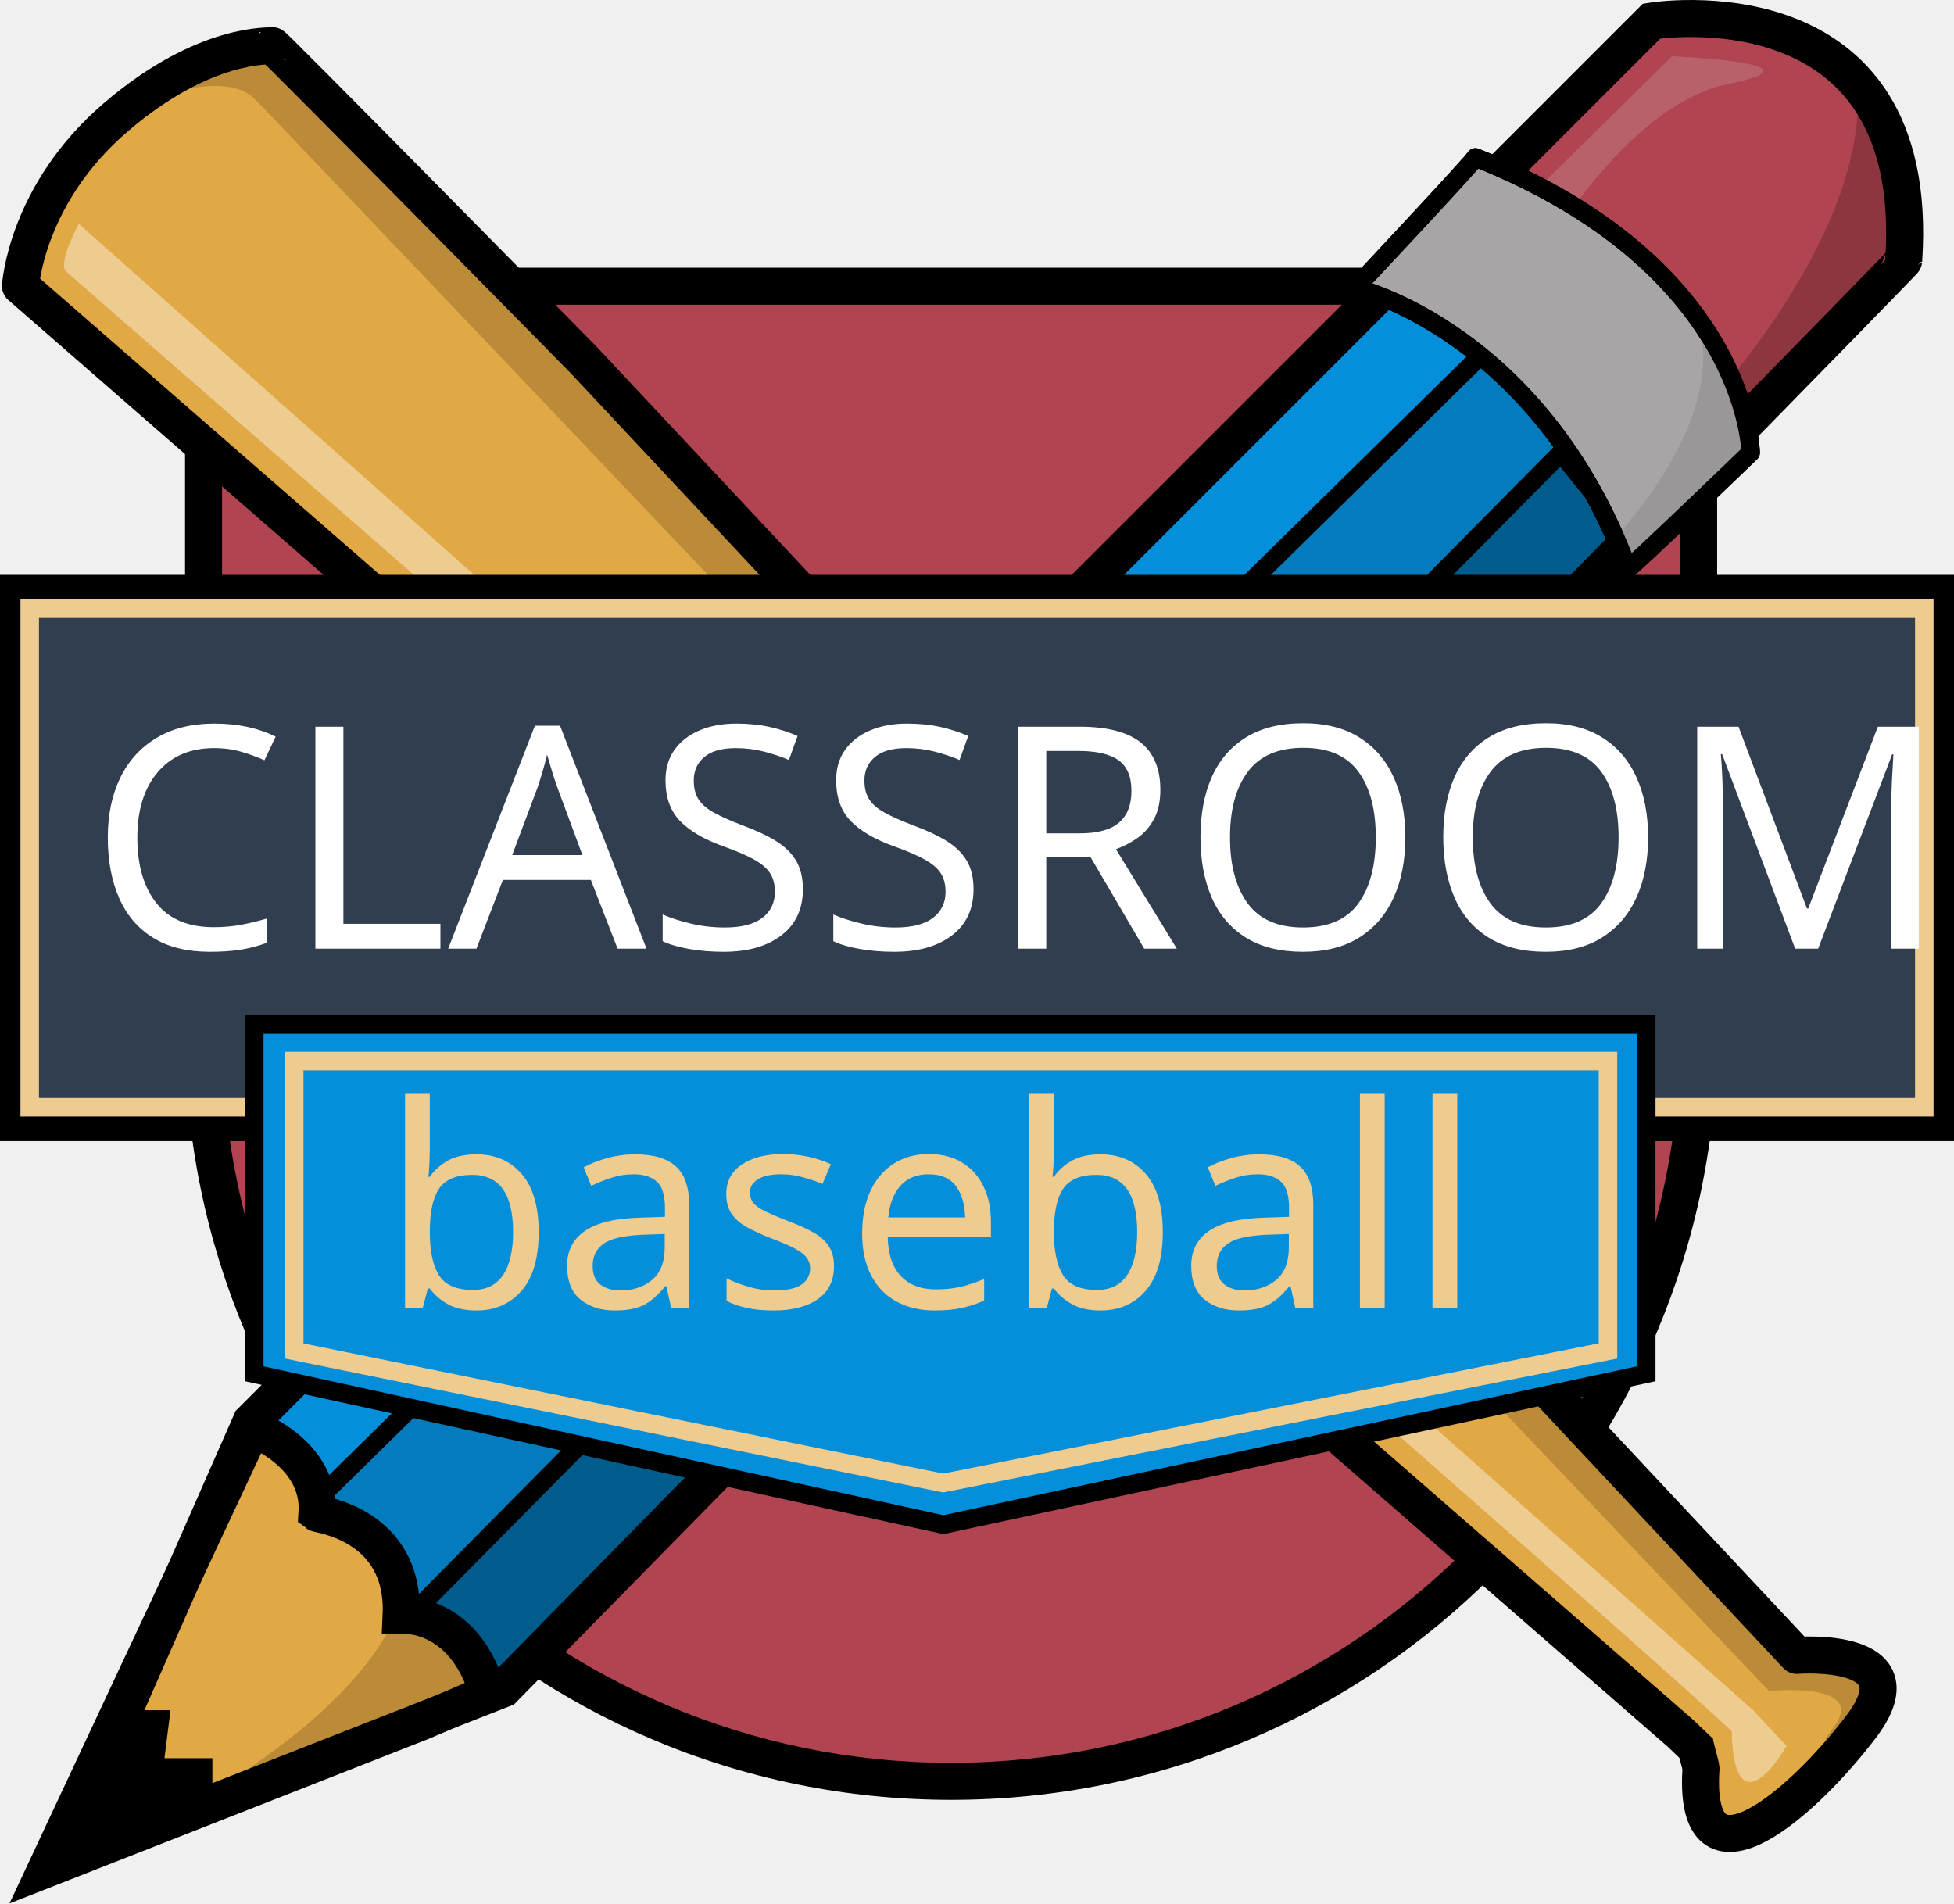
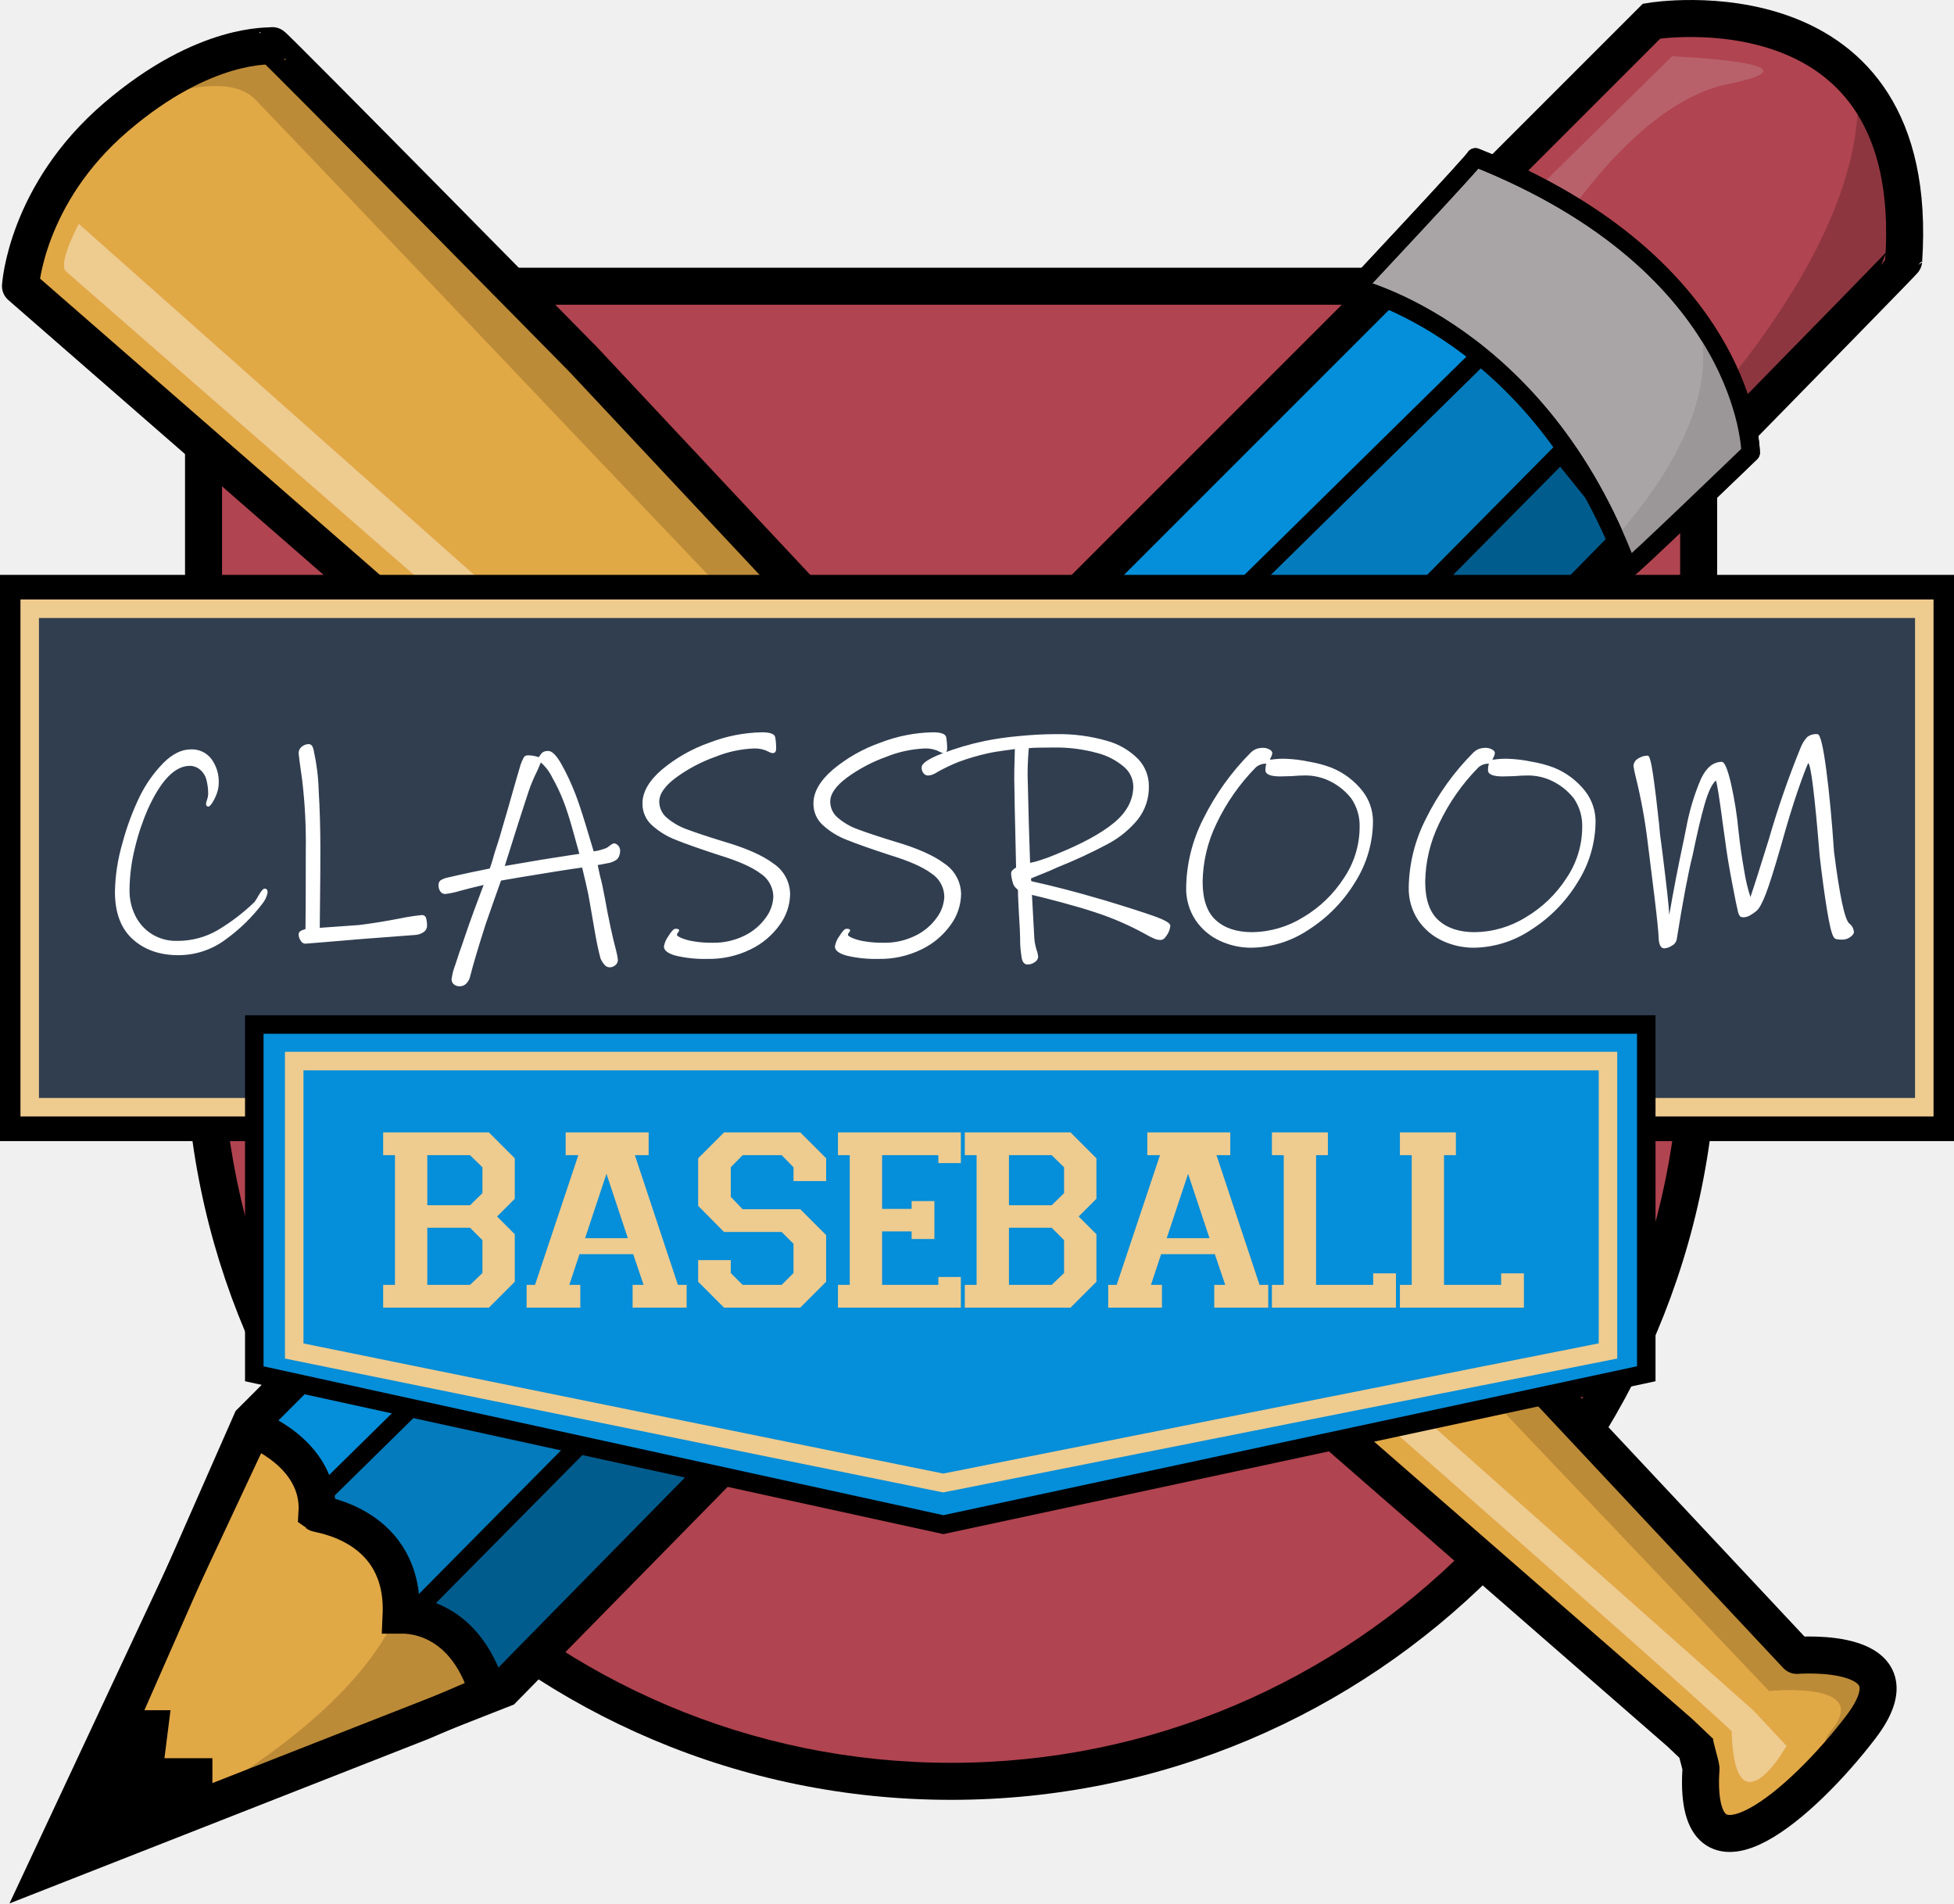
<svg xmlns="http://www.w3.org/2000/svg" width="528" height="514.329" viewBox="0 0 528 514.329">
  <g id="cb-logo-red" transform="translate(-354 -120.662)">
    <g id="Union_1" data-name="Union 1" transform="translate(2297 1229)" fill="#b04450">
      <path d="M -1685.999 -627 C -1699.707 -627 -1713.406 -628.381 -1726.714 -631.104 C -1739.682 -633.757 -1752.437 -637.717 -1764.625 -642.872 C -1776.593 -647.934 -1788.137 -654.2 -1798.936 -661.495 C -1809.633 -668.722 -1819.693 -677.022 -1828.835 -686.164 C -1837.977 -695.306 -1846.277 -705.366 -1853.504 -716.063 C -1860.799 -726.862 -1867.065 -738.406 -1872.127 -750.374 C -1877.283 -762.562 -1881.242 -775.317 -1883.896 -788.285 C -1886.619 -801.593 -1888 -815.291 -1888 -829 L -1888 -1031 L -1484 -1031 L -1484 -829 C -1484 -815.291 -1485.381 -801.593 -1488.104 -788.285 C -1490.757 -775.317 -1494.717 -762.562 -1499.872 -750.374 C -1504.934 -738.406 -1511.2 -726.862 -1518.495 -716.063 C -1525.722 -705.366 -1534.022 -695.306 -1543.164 -686.164 C -1552.306 -677.022 -1562.365 -668.722 -1573.062 -661.495 C -1583.861 -654.2 -1595.405 -647.934 -1607.373 -642.872 C -1619.561 -637.717 -1632.316 -633.757 -1645.283 -631.104 C -1658.591 -628.381 -1672.29 -627 -1685.999 -627 Z" stroke="none" />
      <path d="M -1883 -1026 L -1883 -829 C -1883 -720.374 -1794.625 -632 -1685.999 -632 C -1577.373 -632 -1489 -720.374 -1489 -829 L -1489 -1026 L -1883 -1026 M -1893 -1036 L -1479 -1036 L -1479 -829 C -1479 -714.677 -1571.675 -622 -1685.999 -622 C -1800.322 -622 -1893 -714.677 -1893 -829 L -1893 -1036 Z" stroke="none" fill="#000001" />
    </g>
    <g id="Group_1" data-name="Group 1" transform="translate(374.951 127.902)">
      <path id="bat_bg" data-name="bat bg" d="M1414.13,913.064l-5.472-5.217L960.517,514.568s4.553-23.021,21.318-39.255,46.1-23.162,46.374-23.429,84.12,84.921,84.12,84.921l327.816,350.055s34.241-2.767,17.227,19.471c-15.81,20.665-43.87,44.91-43.238,13.772.013-.683.057-1.655.129-2.677-.078-1.143-1.817-6.479-1.82-8.146" transform="translate(-975.576 -446.785)" fill="#e1a846" />
      <path id="bat_shd" data-name="bat shd" d="M-154.322,369.814c11.535-13.82-16.649-10.882-16.649-10.882S-572.2-63.3-580.14-71.24s-27.532,0-27.532,0l.564-.691c16.277-14.92,31.428-13.482,31.688-13.741S-491.3-.751-491.3-.751L-163.484,349.3s34.24-2.767,17.227,19.471c-1.939,2.534-4.062,5.122-6.293,7.655C-155.929,375.212-157.1,373.145-154.322,369.814Z" transform="translate(628.049 90.77)" fill="#bc8b37" />
      <path id="bat_str" data-name="bat str" d="M1414.13,913.064l-5.472-5.217-448.5-391s1.49-24.814,25.754-45.612,42.03-19.09,42.3-19.357,84.12,84.921,84.12,84.921l327.816,350.055s34.241-2.767,17.227,19.471c-15.81,20.665-43.87,44.91-43.238,13.772.013-.683.057-1.655.129-2.677-.078-1.143-1.817-6.479-1.82-8.146" transform="translate(-975.576 -446.785)" fill="none" stroke="#000" stroke-linejoin="round" stroke-width="10" />
      <path id="bat_hlt" data-name="bat hlt" d="M710.916,457.029s-5.411,9.951-3.662,12.672c.28.435,415.712,361.89,450.289,394.62.707,26.507,13.247,6.5,13.247,6.5l1.6-2.495-8.978-9.6h0Z" transform="translate(-710.576 -403.785)" fill="#eecb8f" />
    </g>
    <g id="Group_2" data-name="Group 2">
      <path id="tip_bg" data-name="tip bg" d="M2259.41,771.754,2315.191,652.6s18.545,6.7,17.468,22.98c.467.359,23.806,2.98,22.729,27.522.485,0,17-1.077,23.465,21.077l-17.873,7.7Z" transform="translate(-1893 -146)" fill="#e1a846" />
      <path id="tip_shd" data-name="tip shd" d="M2261.205,772.652s79.82-31.256,94.667-73.859c0-.359,24.9,25.134,24.9,25.134Z" transform="translate(-1893 -146)" fill="#bc8b37" />
      <path id="shaft_mid" data-name="shaft mid" d="M2309.576,650.692l24.92,30.766,309.913-313.81-21.177-25.279Z" transform="translate(-1869 -126)" fill="#047bbc" />
      <path id="shaft_left" data-name="shaft left" d="M2315.828,650.142l17.355,21.3,314.7-309.477-28.459-17.508Z" transform="translate(-1893 -146)" fill="#058ed9" stroke="#000" stroke-width="5" />
      <path id="shaft_left-2" data-name="shaft left" d="M2314.035,652.1l21.536,20.869L2641.535,363.26l-18.767-23.228Z" transform="translate(-1847 -97)" fill="#015c8e" stroke="#000" stroke-width="5" />
      <path id="tip_str" data-name="tip str" d="M2259.41,771.754,2315.191,652.6s18.545,6.7,17.468,22.98c.467.359,23.806,2.98,22.729,27.522.485,0,17-1.077,23.465,21.077l-17.873,7.7Z" transform="translate(-1893 -146)" fill="none" stroke="#000" stroke-width="10" />
      <path id="rubber" d="M2637.638,331.089l55.019-58.814h27.689l29.433,16.049,11.588,26.664v23.587l-59.48,55.378Z" transform="translate(-1893 -146)" fill="#b04450" />
      <path id="rubber_hlt" data-name="rubber hlt" d="M2713.985,289.36c28.126-5.674-15.17-7.494-15.17-7.494l-40.657,40.05,4.248,15.565S2685.859,295.034,2713.985,289.36Z" transform="translate(-1893 -146)" fill="#b8616b" />
      <path id="rubber_shd" data-name="rubber shd" d="M2749.057,292.7c.607,46.907-55.615,99.518-55.615,99.518l7.889,9.891,61.713-65.536-1.638-25.274Z" transform="translate(-1893 -146)" fill="#8e3640" />
      <path id="pencil_outline" data-name="pencil outline" d="M2262.26,770.378l52.6-119.586,378.43-378.43s73.312-12.132,68.112,64.733c0,.607-378.343,385.882-378.343,385.882Z" transform="translate(-1893 -146)" fill="none" stroke="#000" stroke-width="10" />
      <path id="lead" d="M2258.454,773.48l23.484-44.692h11.135l-1.638,12.956h12.956V754.7Z" transform="translate(-1893 -146)" />
      <path id="metal" d="M2613.255,344.459s49.661,11.6,73.607,75.852c0,.667,33.193-31.342,33.193-31.342s-.531-50.394-74.369-79.775C2645.686,309.861,2613.255,344.459,2613.255,344.459Z" transform="translate(-1893 -146)" fill="#a9a5a6" stroke="#000" stroke-linejoin="round" stroke-width="5" />
      <path id="metal_shd" data-name="metal shd" d="M2705.491,353.562s10.923,21.056-21.845,58.254c-.425.394,3.034,7.889,3.034,7.889l33.375-30.523-4.066-18.2Z" transform="translate(-1893 -146)" fill="#9b9798" />
      <path id="metal_str" data-name="metal str" d="M2613.255,344.459s49.661,11.6,73.607,75.852c0,.667,33.193-31.342,33.193-31.342s-.531-50.394-74.369-79.775C2645.686,309.861,2613.255,344.459,2613.255,344.459Z" transform="translate(-1893 -146)" fill="none" stroke="#000" stroke-linejoin="round" stroke-width="5" />
    </g>
    <g id="Path_7" data-name="Path 7" transform="translate(354 276)" fill="#313e50">
      <path d="M 523 148 L 5 148 L 5 5 L 266.902 5 L 523 5 L 523 148 Z" stroke="none" />
      <path d="M 10 10 L 10 143 L 518 143 L 518 10 L 266.902 10 L 10 10 M 0 0 L 266.902 0 L 528 0 L 528 153 L 0 153 L 0 0 Z" stroke="none" fill="#000001" />
    </g>
    <g id="Path_8" data-name="Path 8" transform="translate(359.529 282.651)" fill="none">
      <path d="M0,0H516.943V139.7H0Z" stroke="none" />
      <path d="M 5 5 L 5 134.697 L 511.943 134.697 L 511.943 5 L 261.313 5 L 5 5 M 0 -1.52587890625e-05 L 261.313 -1.52587890625e-05 L 516.943 -1.52587890625e-05 L 516.943 139.697 L 0 139.697 L 0 -1.52587890625e-05 Z" stroke="none" fill="#eecb8f" />
    </g>
-     <text id="CLASSROOM" transform="translate(378 377)" fill="#fff" font-size="84" font-family="InkFree, Ink Free">
-       <tspan x="0" y="0">CLASSROOM</tspan>
-     </text>
+     <path id="Path_132" data-name="Path 132" d="M48.3-15.036a7.13,7.13,0,0,1-1.512,3.024A46.146,46.146,0,0,1,37.3-2.73a21.29,21.29,0,0,1-13.1,4.494q-7.56,0-12.348-4.326T7.056-15.372a49.855,49.855,0,0,1,2.016-13.1,70.213,70.213,0,0,1,4.7-12.684A34.719,34.719,0,0,1,20.2-50.232q3.654-3.612,7.35-3.612a6.6,6.6,0,0,1,5.586,2.6,10.4,10.4,0,0,1,1.974,6.468,8.285,8.285,0,0,1-.546,2.9A12.019,12.019,0,0,1,33.348-39.4q-.672,1.008-1.008,1.008-.672,0-.672-.756a4.982,4.982,0,0,1,.294-1.134,4.837,4.837,0,0,0,.294-1.47,14.951,14.951,0,0,0-.5-3.948,5.028,5.028,0,0,0-1.68-2.646,4.233,4.233,0,0,0-2.772-1.05q-6.048,0-11.34,11.676a61.68,61.68,0,0,0-3.528,10.584A48.013,48.013,0,0,0,11-15.792,15.184,15.184,0,0,0,12.558-8.9,12.278,12.278,0,0,0,17.01-3.948,12.3,12.3,0,0,0,23.772-2.1,21.542,21.542,0,0,0,34.9-5.04a54.9,54.9,0,0,0,9.87-7.56,19.4,19.4,0,0,0,1.176-1.89q1.008-1.722,1.512-1.722a.756.756,0,0,1,.672.252A1.791,1.791,0,0,1,48.3-15.036Zm43.092,8.82a2.058,2.058,0,0,1-.966,1.764,4.446,4.446,0,0,1-2.31.756L73.668-2.6l-10,.84-5.208.42a1.51,1.51,0,0,1-1.218-.84,2.952,2.952,0,0,1-.546-1.6,1.048,1.048,0,0,1,.378-.882,2.371,2.371,0,0,1,.84-.42,3.957,3.957,0,0,0,.63-.21q.084-4.536.084-21.168a143.08,143.08,0,0,0-.966-19.026q-.966-6.762-.966-7.266a2.2,2.2,0,0,1,.882-1.848,2.955,2.955,0,0,1,1.806-.672,1.08,1.08,0,0,1,.924.462,3.558,3.558,0,0,1,.5,1.47,55.307,55.307,0,0,1,1.3,10.5q.462,7.644.462,15.96,0,7.056-.084,13.1t-.084,8.148q1.092-.084,4.2-.294T73-6.384q4.872-.588,11-1.764a52.432,52.432,0,0,1,5.964-.924,1.106,1.106,0,0,1,1.176.84A7.072,7.072,0,0,1,91.392-6.216Zm52.164-19.992a3.156,3.156,0,0,1-.294,1.26,2.255,2.255,0,0,1-.8,1.008,5.908,5.908,0,0,1-2.436.882q-1.848.378-2.52.462.672,3.192.672,3.108.588,2.1,1.26,5.8,1.512,8.484,3.108,14.448a18.992,18.992,0,0,1,.42,2.268,1.83,1.83,0,0,1-.672,1.428,2.344,2.344,0,0,1-1.6.588,1.9,1.9,0,0,1-1.512-.882,6.4,6.4,0,0,1-.924-1.554q-.756-2.856-1.386-6.384t-1.47-8.484q-.336-2.184-1.092-5.418t-1.008-4.242q-4.956.672-17.052,2.688l-4.872.84L109.62-13.44l-2.352,6.72q-2.94,9.156-4.2,14.112a4.032,4.032,0,0,1-1.008,1.974,2.448,2.448,0,0,1-1.848.8,2.409,2.409,0,0,1-1.554-.5,1.724,1.724,0,0,1-.63-1.428,16.323,16.323,0,0,1,1.008-3.906q1.008-2.982,1.176-3.57.336-.84,1.344-3.864,1.092-3.276,2.814-7.938t2.31-6.174q-4.284,1.008-6.384,1.6a23.338,23.338,0,0,1-3.948.84,1.541,1.541,0,0,1-1.386-.714,2.8,2.8,0,0,1-.462-1.554,1.636,1.636,0,0,1,.5-1.386,5.416,5.416,0,0,1,1.68-.714q3.192-.756,6.762-1.512t4.914-1.008q.84-2.436,1.26-4.116.336-1.092.882-2.73t1.218-4.074l1.26-4.284q3.192-11.256,3.7-12.852a12.407,12.407,0,0,1,.8-1.848,1.161,1.161,0,0,1,1.05-.672,8.563,8.563,0,0,1,3.024.5,6.077,6.077,0,0,0,.546-.714,2.115,2.115,0,0,1,.84-.756,2.975,2.975,0,0,1,1.218-.21q1.512,0,3.486,3.444a62.243,62.243,0,0,1,3.822,8.148q1.092,2.772,2.772,8.274t2.184,7.266a11.788,11.788,0,0,0,2.142-.462l1.134-.378a3.57,3.57,0,0,0,.924-.588,4.936,4.936,0,0,1,.924-.63.989.989,0,0,1,.924.042A2.071,2.071,0,0,1,143.556-26.208Zm-11,.588q-.42-1.512-1.764-6.342t-2.52-7.854a46.624,46.624,0,0,0-3.024-6.384,12.8,12.8,0,0,0-3.108-4.116l-.924,2.184a42,42,0,0,0-2.436,5.8q-2.016,6.048-6.384,19.992l9.828-1.68,8.064-1.26ZM189.5-14.7a14.43,14.43,0,0,1-2.814,8.274,20.628,20.628,0,0,1-7.9,6.636,25.3,25.3,0,0,1-11.55,2.562,33.761,33.761,0,0,1-8.652-.882Q155.4,1.008,155.4-.588A6.7,6.7,0,0,1,156.618-3.4q1.218-1.974,1.89-1.974,1.008,0,1.008.42a.965.965,0,0,1-.294.588,1.026,1.026,0,0,0-.294.672q0,.252,1.05.756a14.107,14.107,0,0,0,3.234.924,28.514,28.514,0,0,0,5.292.42A18.68,18.68,0,0,0,177.2-3.528,15.309,15.309,0,0,0,182.952-8.4a10.129,10.129,0,0,0,2.016-5.712,7.607,7.607,0,0,0-3.486-6.216q-3.486-2.6-11.214-4.956-7.476-2.436-11.55-4.074a20.628,20.628,0,0,1-6.594-4.032,7.747,7.747,0,0,1-2.52-5.838q0-4.62,5.208-9.114a41.274,41.274,0,0,1,12.852-7.308,41.293,41.293,0,0,1,14.2-2.814q3.36,0,3.612,1.344a16.491,16.491,0,0,1,.252,3.024q0,1.26-.924,1.26a2.094,2.094,0,0,1-.966-.294,9.618,9.618,0,0,0-.966-.462q-.5-.168-1.176-.336a8.456,8.456,0,0,0-1.932-.168,31.188,31.188,0,0,0-10.5,2.268A41.9,41.9,0,0,0,158.634-46.2q-4.494,3.36-4.494,6.468a5.691,5.691,0,0,0,2.058,4.368,17.342,17.342,0,0,0,5.5,3.15q3.444,1.3,9.744,3.234,9.24,2.688,13.65,6.048A10.039,10.039,0,0,1,189.5-14.7Zm46.2,0a14.43,14.43,0,0,1-2.814,8.274,20.628,20.628,0,0,1-7.9,6.636,25.3,25.3,0,0,1-11.55,2.562,33.761,33.761,0,0,1-8.652-.882Q201.6,1.008,201.6-.588A6.7,6.7,0,0,1,202.818-3.4q1.218-1.974,1.89-1.974,1.008,0,1.008.42a.965.965,0,0,1-.294.588,1.026,1.026,0,0,0-.294.672q0,.252,1.05.756a14.107,14.107,0,0,0,3.234.924,28.514,28.514,0,0,0,5.292.42A18.68,18.68,0,0,0,223.4-3.528,15.309,15.309,0,0,0,229.152-8.4a10.129,10.129,0,0,0,2.016-5.712,7.607,7.607,0,0,0-3.486-6.216q-3.486-2.6-11.214-4.956-7.476-2.436-11.55-4.074a20.628,20.628,0,0,1-6.594-4.032,7.747,7.747,0,0,1-2.52-5.838q0-4.62,5.208-9.114a41.274,41.274,0,0,1,12.852-7.308,41.293,41.293,0,0,1,14.2-2.814q3.36,0,3.612,1.344a16.491,16.491,0,0,1,.252,3.024q0,1.26-.924,1.26a2.094,2.094,0,0,1-.966-.294,9.617,9.617,0,0,0-.966-.462q-.5-.168-1.176-.336a8.456,8.456,0,0,0-1.932-.168,31.188,31.188,0,0,0-10.5,2.268A41.9,41.9,0,0,0,204.834-46.2q-4.494,3.36-4.494,6.468a5.691,5.691,0,0,0,2.058,4.368,17.342,17.342,0,0,0,5.5,3.15q3.444,1.3,9.744,3.234,9.24,2.688,13.65,6.048A10.039,10.039,0,0,1,235.7-14.7Zm56.532,8.484a5.051,5.051,0,0,1-.84,2.436q-.84,1.428-1.764,1.428a4.364,4.364,0,0,1-1.6-.294,20.71,20.71,0,0,1-2.268-1.134,77.541,77.541,0,0,0-13.86-6.048q-3.78-1.26-8.946-2.646t-8.106-2.058L255.444-3.7a14.246,14.246,0,0,0,.588,3.822,9.121,9.121,0,0,1,.5,1.974,1.843,1.843,0,0,1-.924,1.554,3.379,3.379,0,0,1-1.932.63q-1.26,0-1.6-1.764,0-.168-.21-1.512a26.014,26.014,0,0,1-.21-3.78q0-1.6-.336-6.8-.084-1.764-.168-3.4t-.084-2.9q-.252-.252-.63-.588a2.563,2.563,0,0,1-.63-.924,13.28,13.28,0,0,1-.42-1.6,7.076,7.076,0,0,1-.168-1.26,1.249,1.249,0,0,1,.336-.924,5.829,5.829,0,0,1,1.008-.756q-.5-21-.5-24.024,0-2.688.084-4.956t.084-3.024q-.5.084-3.024.42t-4.032.672a59.668,59.668,0,0,0-8.19,2.394,50.558,50.558,0,0,0-5.418,2.562,8.508,8.508,0,0,1-1.47.8,3.629,3.629,0,0,1-1.386.294,1.478,1.478,0,0,1-1.176-.63,2.409,2.409,0,0,1-.5-1.554q0-1.6,5.376-3.7a75.174,75.174,0,0,1,11.676-3.444,84.213,84.213,0,0,1,8.988-1.3q5.46-.546,10.164-.546A46.638,46.638,0,0,1,274.974-56.2a18.866,18.866,0,0,1,8.568,4.956,10.561,10.561,0,0,1,2.9,7.308,14.071,14.071,0,0,1-3.024,9.072,26.638,26.638,0,0,1-8.022,6.552,134.924,134.924,0,0,1-13.566,6.3Q259.644-21,257.5-20.16t-2.9,1.176a2.549,2.549,0,0,0,.084.756q9.072,2.016,17.892,4.62l1.764.5q9.156,2.772,13.524,4.326T292.236-6.216Zm-10-37.716a7.038,7.038,0,0,0-2.436-5.124,17.857,17.857,0,0,0-7.35-3.822,41.868,41.868,0,0,0-11.886-1.47q-5.208,0-6.552.168-.084.588-.21,2.772t-.126,4.368l.336,13.44.336,10.416a19.506,19.506,0,0,0,2.982-.8,37.794,37.794,0,0,0,3.738-1.386q10.668-4.284,15.918-8.61T282.24-43.932ZM347-34.44a31.045,31.045,0,0,1-4.872,16.548A39.529,39.529,0,0,1,329.616-5.124,28.5,28.5,0,0,1,314.16-.252a19.941,19.941,0,0,1-8.568-1.89,16.032,16.032,0,0,1-6.552-5.586,15.424,15.424,0,0,1-2.52-8.9,42.194,42.194,0,0,1,4.62-18.438A68.078,68.078,0,0,1,313.992-53a4.684,4.684,0,0,1,1.6-1.008,5.585,5.585,0,0,1,1.764-.252,3.477,3.477,0,0,1,1.638.42q.8.42.8,1.008a2.545,2.545,0,0,1-.294.966q-.294.63-.378.8a7.182,7.182,0,0,0,1.218-.126,19.88,19.88,0,0,1,2.814-.126,37.066,37.066,0,0,1,6.594.8,31.3,31.3,0,0,1,6.09,1.638,20.524,20.524,0,0,1,8.316,6.258A13.429,13.429,0,0,1,347-34.44Zm-3.612,1.764a13.01,13.01,0,0,0-2.268-7.938A16.671,16.671,0,0,0,334.4-45.7a15.025,15.025,0,0,0-6.132-1.092q-1.176,0-3.192.168l-3.108.084q-4.032,0-4.032-1.68a6.653,6.653,0,0,1,.084-1.092,2.792,2.792,0,0,1,.168-.672,4.044,4.044,0,0,0-2.856,1.008,55.64,55.64,0,0,0-10.626,15.2,37.219,37.219,0,0,0-3.738,15.708q0,7.14,3.57,10.374t9.786,3.234a26.68,26.68,0,0,0,13.818-4.032,33.156,33.156,0,0,0,11-10.584A24.7,24.7,0,0,0,343.392-32.676Zm63.756-1.764a31.045,31.045,0,0,1-4.872,16.548A39.53,39.53,0,0,1,389.76-5.124,28.5,28.5,0,0,1,374.3-.252a19.941,19.941,0,0,1-8.568-1.89,16.032,16.032,0,0,1-6.552-5.586,15.424,15.424,0,0,1-2.52-8.9,42.194,42.194,0,0,1,4.62-18.438A68.078,68.078,0,0,1,374.136-53a4.684,4.684,0,0,1,1.6-1.008,5.584,5.584,0,0,1,1.764-.252,3.477,3.477,0,0,1,1.638.42q.8.42.8,1.008a2.545,2.545,0,0,1-.294.966q-.294.63-.378.8a7.182,7.182,0,0,0,1.218-.126,19.88,19.88,0,0,1,2.814-.126,37.066,37.066,0,0,1,6.594.8,31.3,31.3,0,0,1,6.09,1.638,20.524,20.524,0,0,1,8.316,6.258A13.429,13.429,0,0,1,407.148-34.44Zm-3.612,1.764a13.01,13.01,0,0,0-2.268-7.938,16.671,16.671,0,0,0-6.72-5.082,15.025,15.025,0,0,0-6.132-1.092q-1.176,0-3.192.168l-3.108.084q-4.032,0-4.032-1.68a6.653,6.653,0,0,1,.084-1.092,2.792,2.792,0,0,1,.168-.672,4.044,4.044,0,0,0-2.856,1.008,55.64,55.64,0,0,0-10.626,15.2,37.219,37.219,0,0,0-3.738,15.708q0,7.14,3.57,10.374t9.786,3.234A26.68,26.68,0,0,0,388.29-8.484a33.156,33.156,0,0,0,11-10.584A24.7,24.7,0,0,0,403.536-32.676ZM476.952-4.452q0,.588-.966,1.3a3.52,3.52,0,0,1-2.142.714,7.966,7.966,0,0,1-1.6-.126,1.138,1.138,0,0,1-.84-.714q-.756-1.26-1.764-7.476t-1.932-14.28Q465.7-49.644,464.6-50.148q-.924,2.016-2.856,7.6T457.3-27.972q-2.772,9.66-4.2,13.314t-2.52,4.494a9.828,9.828,0,0,1-1.638,1.134,3.5,3.5,0,0,1-1.638.546,1.879,1.879,0,0,1-1.092-.21,3.3,3.3,0,0,1-.588-1.3q-.336-1.26-1.6-7.854t-1.932-11.886l-.5-3.528q-1.428-10.92-1.932-12.18-1.6,1.428-3.024,6.342t-3.276,13.9q-1.764,6.972-4.284,22.68a2.354,2.354,0,0,1-1.26,1.68,4.011,4.011,0,0,1-2.1.756q-1.344,0-1.512-2.6-.084-2.6-1.134-11.256t-1.89-15.2a144.673,144.673,0,0,0-3.192-17.3,26.7,26.7,0,0,1-.588-2.856,2.384,2.384,0,0,1,1.218-2.058,4.734,4.734,0,0,1,2.646-.8q.672,0,1.428,5.208t1.6,13.1l.252,2.772q.336,2.772.756,5.8,1.6,12.852,1.764,16.128,1.68-9.744,3.78-19.572l.756-3.7a62.3,62.3,0,0,1,4.032-13.482q2.184-4.578,5.628-4.578,1.092,0,2.436,5.67a101.965,101.965,0,0,1,2.1,13.23q.588,5.376,1.512,10.5a47,47,0,0,0,1.68,7.14q.5-1.428,2.058-6.3t2.9-9.24A244.8,244.8,0,0,1,462.672-54.6a9.416,9.416,0,0,1,1.638-2.562,3.93,3.93,0,0,1,2.814-.8q1.092,0,2.352,9.576t2.1,22.176Q473.844-8.4,475.692-6.8A3.121,3.121,0,0,1,476.952-4.452Z" transform="translate(378 377)" fill="#fff" />
    <g id="Path_9" data-name="Path 9" transform="translate(420.212 395)" fill="#058ed9">
      <path d="M 188.701 137.639 L 2.5 96.875 L 2.5 2.5 L 378.634 2.5 L 378.634 96.866 L 188.701 137.639 Z" stroke="none" />
      <path d="M 5 5 L 5 94.863 L 188.706 135.081 L 376.134 94.846 L 376.134 5 L 5 5 M -3.0517578125e-05 1.52587890625e-05 L 381.134 1.52587890625e-05 L 381.134 98.887 L 188.696 140.197 L -3.0517578125e-05 98.887 L -3.0517578125e-05 1.52587890625e-05 Z" stroke="none" fill="#000001" />
    </g>
    <g id="Path_10" data-name="Path 10" transform="translate(431 404.873)" fill="#058ed9">
      <path d="M 177.859 116.513 L 2.5 80.842 L 2.5 2.5 L 357.5 2.5 L 357.5 80.833 L 177.859 116.513 Z" stroke="none" />
      <path d="M 5 5 L 5 78.8 L 177.865 113.963 L 355 78.78 L 355 5 L 5 5 M 3.0517578125e-05 -2.288818359375e-05 L 360 -2.288818359375e-05 L 360 82.885 L 177.854 119.063 L 3.0517578125e-05 82.885 L 3.0517578125e-05 -2.288818359375e-05 Z" stroke="none" fill="#eecb8f" />
    </g>
-     <text id="baseball" transform="translate(457 474)" fill="#eecb8f" font-size="76" font-family="Varsity Regular">
-       <tspan x="0" y="0">baseball</tspan>
-     </text>
+     <path id="Path_133" data-name="Path 133" d="M.532,0V-6.156H3.724V-41.192H.532v-6.156H29.108L36.1-40.356v10.944l-4.788,4.788L36.1-19.836V-6.992L29.108,0ZM24.016-6.156,27.36-9.348V-18.24l-3.344-3.344H12.464V-6.156Zm0-21.508,3.344-3.268v-6.992l-3.344-3.268H12.464v13.528ZM39.292,0V-6.156h2.28l11.7-35.036h-3.42v-6.156h22.42v6.156H68.552L80.18-6.156h2.356V0H67.944V-6.156h2.964L68.1-14.44H53.58L50.844-6.156h2.964V0Zm27.36-18.772-5.776-17.4L55.1-18.772Zm19,11.78v-5.852h8.816v3.5L97.66-6.156h10.564l3.192-3.192v-7.9l-3.192-3.192H92.644l-6.992-7.068V-40.356l6.992-6.992h20.6l6.992,6.992V-34.2h-8.816v-3.724l-3.192-3.268H97.66l-3.192,3.268v7.98L97.66-26.6h15.58l6.992,6.992V-6.992L113.24,0h-20.6ZM123.424,0V-6.156h3.192V-41.192h-3.192v-6.156h33.212v8.284h-6.08v-2.128h-15.2v14.516h7.98V-28.8h6.156v10.26h-6.156V-20.6h-7.98v14.44h15.2V-8.284h6.08V0ZM157.7,0V-6.156h3.192V-41.192H157.7v-6.156h28.576l6.992,6.992v10.944l-4.788,4.788,4.788,4.788V-6.992L186.276,0Zm23.484-6.156,3.344-3.192V-18.24l-3.344-3.344H169.632V-6.156Zm0-21.508,3.344-3.268v-6.992l-3.344-3.268H169.632v13.528ZM196.46,0V-6.156h2.28l11.7-35.036h-3.42v-6.156h22.42v6.156H225.72L237.348-6.156H239.7V0H225.112V-6.156h2.964l-2.812-8.284H210.748l-2.736,8.284h2.964V0Zm27.36-18.772-5.776-17.4-5.776,17.4ZM240.692,0V-6.156h3.192V-41.192h-3.192v-6.156h15.124v6.156h-3.192V-6.156h15.428V-9.272h6.156V0Zm34.58,0V-6.156h3.192V-41.192h-3.192v-6.156H290.4v6.156H287.2V-6.156h15.428V-9.272h6.156V0Z" transform="translate(457 474)" fill="#eecb8f" />
  </g>
</svg>
